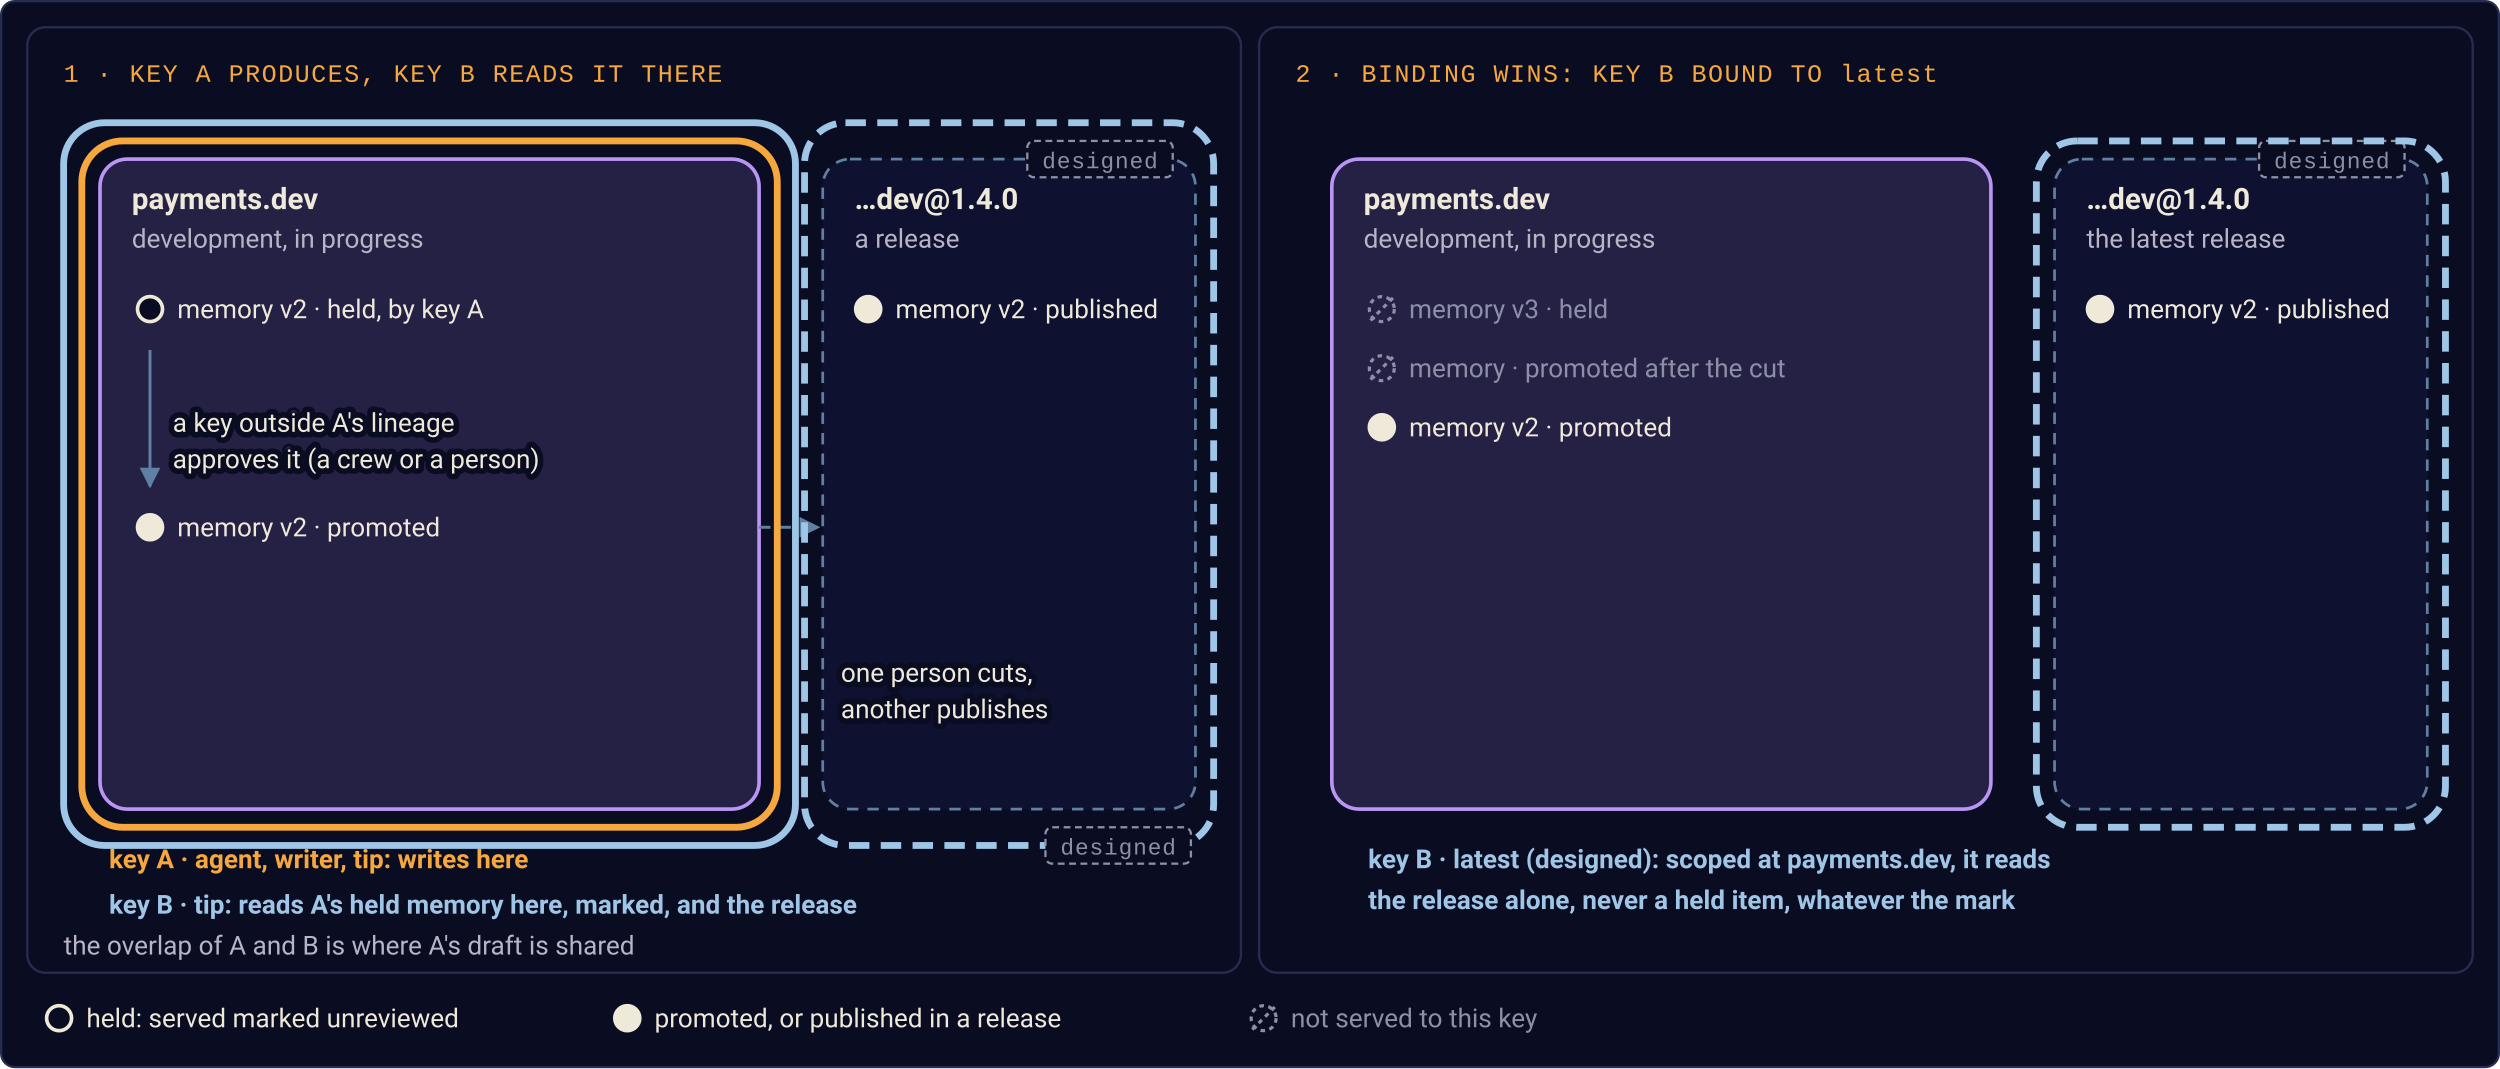
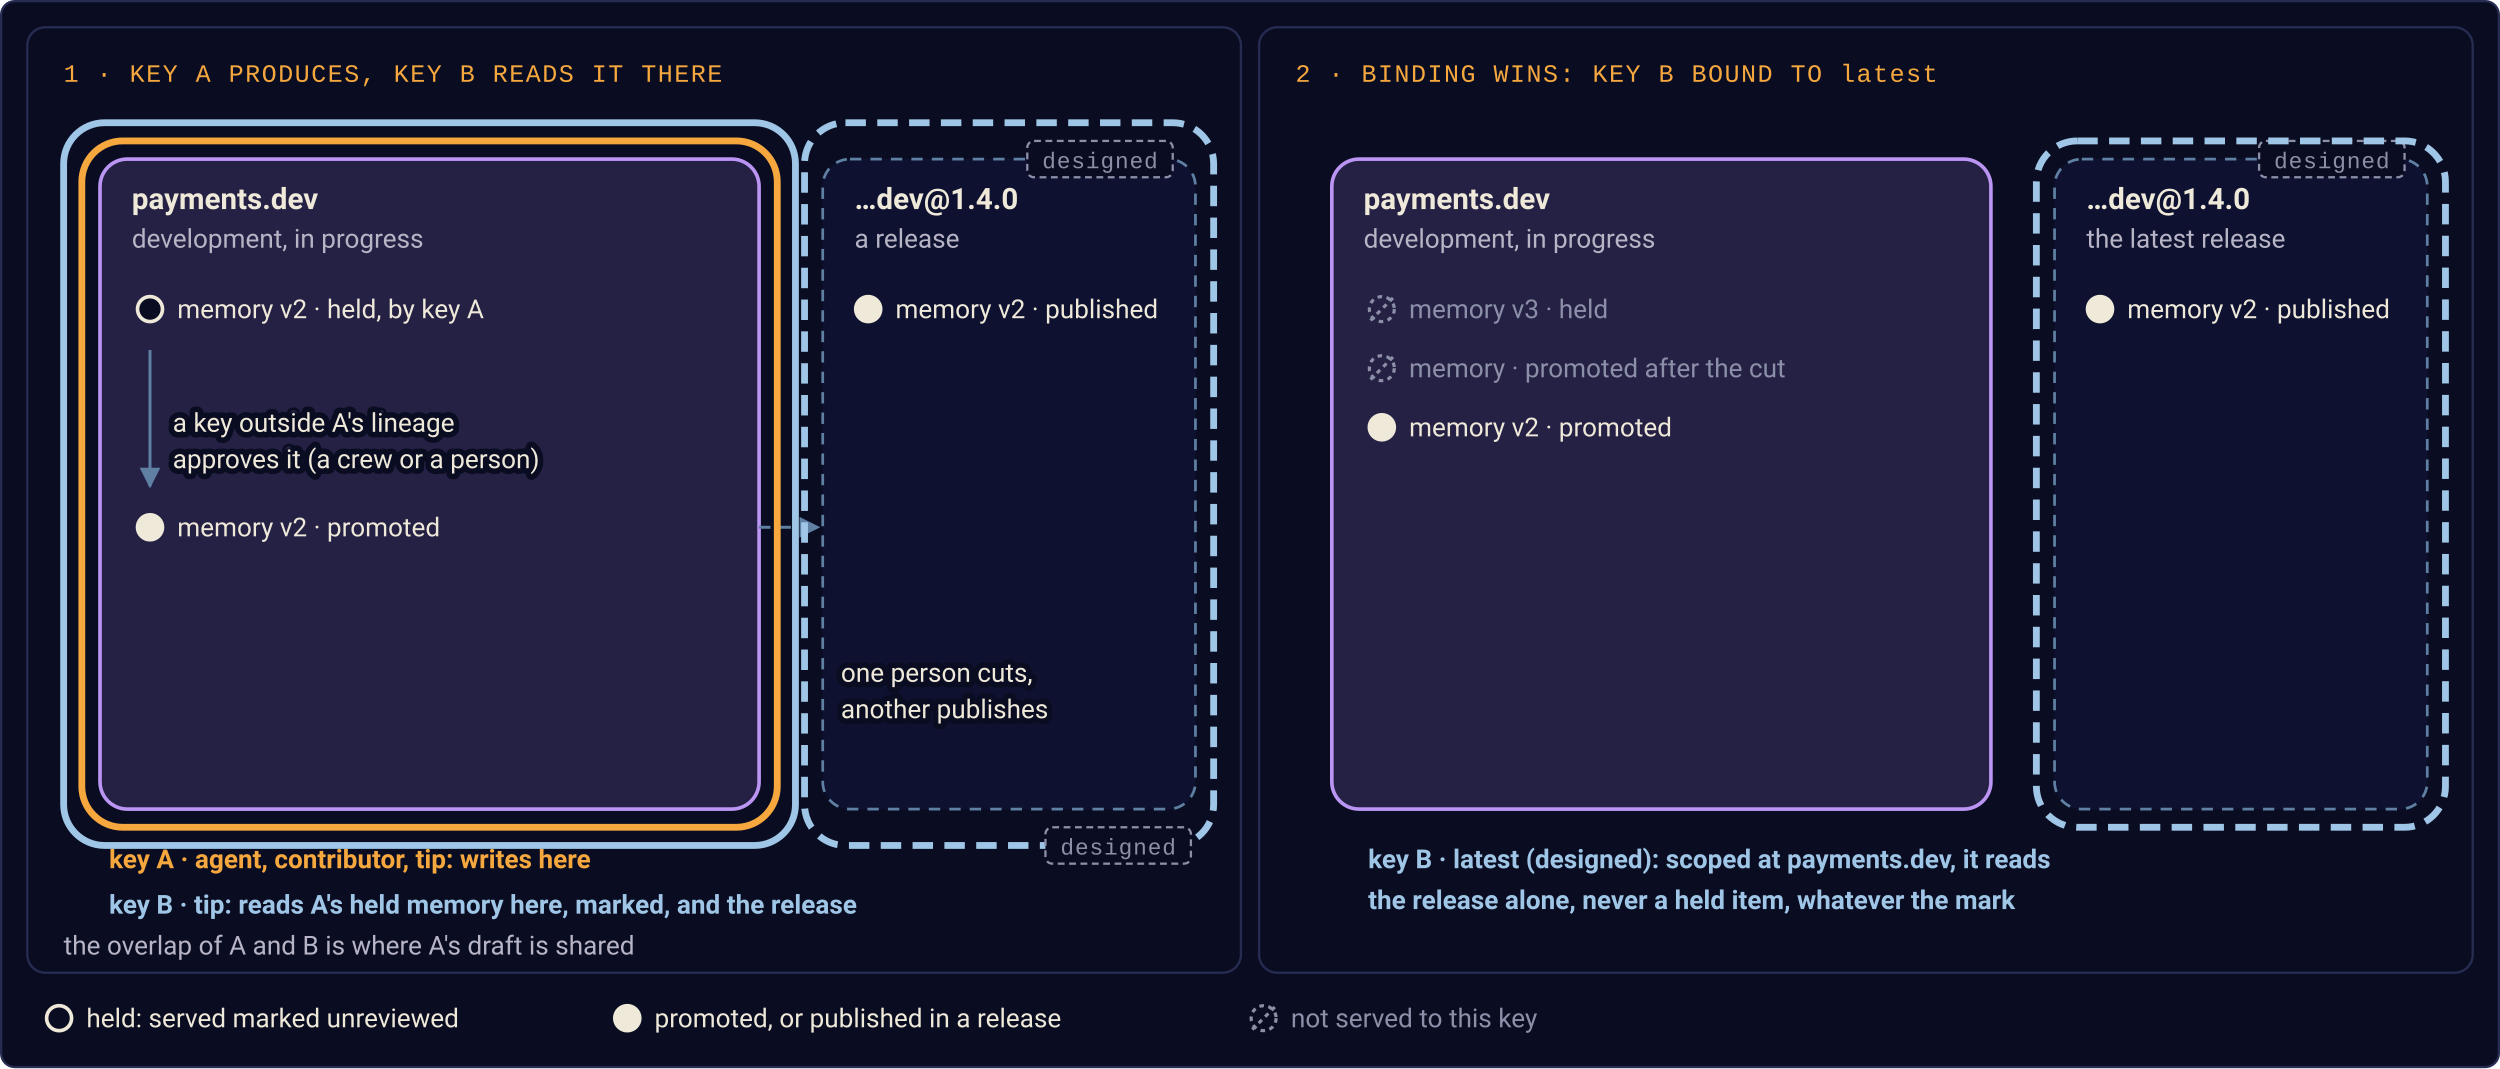
<svg xmlns="http://www.w3.org/2000/svg" width="1100" height="470" viewBox="0 0 1100 470" role="img" aria-labelledby="title desc">
  <style>
.plate{fill:#0a0d22;stroke:#262c52}
text{font-family:system-ui,-apple-system,"Segoe UI",Roboto,"Helvetica Neue",Arial,sans-serif}
.box{fill:#0e1230;stroke:#5f7fa3;stroke-width:1.3}
.box.soft{fill:#111638}
.box.acc{fill:#f6a83e24;stroke:#f6a83e}
.box.ip{fill:#b48af229;stroke:#bb95f4}
.box.plan{stroke-dasharray:5 4}
.zone{fill:none;stroke:#f6a83e;stroke-width:1.3;stroke-dasharray:6 5}
.zone.ip{stroke:#bb95f4}
.lane{fill:none;stroke:#262c52;stroke-width:1}
.tree{fill:none;stroke:#262c52;stroke-width:1.6}
.t{fill:#efe9da;font-size:13px;font-weight:700}
.s{fill:#b7b4c6;font-size:11.5px}
.lanet{fill:#8c8fa8;font-size:11px;font-family:ui-monospace,SFMono-Regular,Menlo,Consolas,"Liberation Mono",monospace;letter-spacing:.06em}
.lanet.hi{fill:#f6a83e}
.e{fill:none;stroke:#5f7fa3;stroke-width:1.3}
.e.acc{stroke:#f6a83e}
.e.ip{stroke:#bb95f4}
.e.dash{stroke-dasharray:5 4}
.ah{fill:#5f7fa3}
.aha{fill:#f6a83e}
.ahi{fill:#bb95f4}
.el{fill:#efe9da;font-size:11.5px;paint-order:stroke;stroke:#0a0d22;stroke-width:5px;stroke-linejoin:round}
.acct{fill:#f6a83e;font-size:11.5px;font-weight:700;paint-order:stroke;stroke:#0a0d22;stroke-width:5px;stroke-linejoin:round}
.ipt{fill:#bb95f4;font-size:11.5px;font-weight:700;paint-order:stroke;stroke:#0a0d22;stroke-width:5px;stroke-linejoin:round}
.tag{fill:#0a0d22;stroke:#8c8fa8;stroke-dasharray:3 2}
.tagt{fill:#8c8fa8;font-size:10px;font-family:ui-monospace,SFMono-Regular,Menlo,Consolas,"Liberation Mono",monospace;letter-spacing:.04em}
.reg{fill:#0e1230;stroke:#5f7fa3;stroke-width:1.2}
.reg.outer{fill:#111638}
.reg.ip{fill:#b48af229;stroke:#bb95f4;stroke-width:1.6}
.reg.plan{stroke-dasharray:5 4}
.reach{fill:none;stroke:#f6a83e;stroke-width:3}
.reach.b{stroke:#9fc6e6}
.reach.plan{stroke-dasharray:9 5}
.gh{fill:#0a0d22;stroke:#efe9da;stroke-width:1.6}
.gs{fill:#efe9da;stroke:#efe9da;stroke-width:1.6}
.gd{fill:#0a0d22;stroke:#efe9da;stroke-width:2.2;stroke-dasharray:4.5 2.4}
.gx{fill:none;stroke:#8c8fa8;stroke-width:1.4;stroke-dasharray:2 2}
.it{fill:#efe9da;font-size:11.5px}
.it.dim{fill:#8c8fa8}
.icet{fill:#9fc6e6;font-size:11.5px;font-weight:700;paint-order:stroke;stroke:#0a0d22;stroke-width:5px;stroke-linejoin:round}
.no{fill:none;stroke:#e99393;stroke-width:2}
</style>
  <defs>
    <marker id="a" viewBox="0 0 10 10" refX="9" refY="5" markerWidth="7" markerHeight="7" orient="auto-start-reverse">
      <path class="ah" d="M0 0 L10 5 L0 10 z" />
    </marker>
    <marker id="aa" viewBox="0 0 10 10" refX="9" refY="5" markerWidth="7" markerHeight="7" orient="auto-start-reverse">
      <path class="aha" d="M0 0 L10 5 L0 10 z" />
    </marker>
    <marker id="ai" viewBox="0 0 10 10" refX="9" refY="5" markerWidth="7" markerHeight="7" orient="auto-start-reverse">
      <path class="ahi" d="M0 0 L10 5 L0 10 z" />
    </marker>
  </defs>
  <rect class="plate" x="0.5" y="0.5" width="1099" height="469" rx="6" />
  <rect class="lane" x="12" y="12" width="534" height="416" rx="8" />
  <rect class="lane" x="554" y="12" width="534" height="416" rx="8" />
  <text class="lanet hi" x="28" y="36">1 · KEY A PRODUCES, KEY B READS IT THERE</text>
  <rect class="reg ip" x="44" y="70" width="290" height="286" rx="12" />
  <text class="t" x="58" y="92">payments.dev</text>
  <text class="s" x="58" y="109">development, in progress</text>
  <circle class="gh" cx="66" cy="136" r="5.5" />
  <text class="it" x="78" y="140">memory v2 · held, by key A</text>
  <path class="e" d="M66 154 V214" marker-end="url(#a)" />
  <text class="el" x="76" y="190">a key outside A's lineage</text>
  <text class="el" x="76" y="206">approves it (a crew or a person)</text>
  <circle class="gs" cx="66" cy="232" r="5.5" />
  <text class="it" x="78" y="236">memory v2 · promoted</text>
  <rect class="reg plan" x="362" y="70" width="164" height="286" rx="12" />
  <text class="t" x="376" y="92">…dev@1.4.0</text>
  <text class="s" x="376" y="109">a release</text>
  <rect class="tag" x="452" y="62" width="64" height="16" rx="3" />
  <text class="tagt" x="484" y="74" text-anchor="middle">designed</text>
  <circle class="gs" cx="382" cy="136" r="5.5" />
  <text class="it" x="394" y="140">memory v2 · published</text>
  <path class="e dash" d="M334 232 H360" marker-end="url(#a)" />
  <rect class="reach " x="36" y="62" width="306" height="302" rx="18" />
-   <text class="acct" x="48" y="382">key A · agent, writer, tip: writes here</text>
+   <text class="acct" x="48" y="382">key A · agent, contributor, tip: writes here</text>
  <rect class="reach b" x="28" y="54" width="322" height="318" rx="18" />
  <rect class="reach b plan" x="354" y="54" width="180" height="318" rx="18" />
  <rect class="tag" x="460" y="364" width="64" height="16" rx="3" />
  <text class="tagt" x="492" y="376" text-anchor="middle">designed</text>
  <text class="icet" x="48" y="402">key B · tip: reads A's held memory here, marked, and the release</text>
  <text class="el" x="370" y="300">one person cuts,</text>
  <text class="el" x="370" y="316">another publishes</text>
  <text class="s" x="28" y="420">the overlap of A and B is where A's draft is shared</text>
  <text class="lanet hi" x="570" y="36">2 · BINDING WINS: KEY B BOUND TO latest</text>
  <rect class="reg ip" x="586" y="70" width="290" height="286" rx="12" />
  <text class="t" x="600" y="92">payments.dev</text>
  <text class="s" x="600" y="109">development, in progress</text>
  <circle class="gx" cx="608" cy="136" r="5.5" />
  <path class="gx" d="M603 141 L613 131" />
  <text class="it dim" x="620" y="140">memory v3 · held</text>
  <circle class="gx" cx="608" cy="162" r="5.5" />
  <path class="gx" d="M603 167 L613 157" />
  <text class="it dim" x="620" y="166">memory · promoted after the cut</text>
  <circle class="gs" cx="608" cy="188" r="5.5" />
  <text class="it" x="620" y="192">memory v2 · promoted</text>
  <rect class="reg plan" x="904" y="70" width="164" height="286" rx="12" />
  <text class="t" x="918" y="92">…dev@1.4.0</text>
  <text class="s" x="918" y="109">the latest release</text>
  <rect class="tag" x="994" y="62" width="64" height="16" rx="3" />
  <text class="tagt" x="1026" y="74" text-anchor="middle">designed</text>
  <circle class="gs" cx="924" cy="136" r="5.5" />
  <text class="it" x="936" y="140">memory v2 · published</text>
  <rect class="reach b plan" x="896" y="62" width="180" height="302" rx="18" />
  <text class="icet" x="602" y="382">key B · latest (designed): scoped at payments.dev, it reads</text>
  <text class="icet" x="602" y="400">the release alone, never a held item, whatever the mark</text>
  <circle class="gh" cx="26" cy="448" r="5.5" />
  <text class="it" x="38" y="452">held: served marked unreviewed</text>
  <circle class="gs" cx="276" cy="448" r="5.5" />
  <text class="it" x="288" y="452">promoted, or published in a release</text>
  <circle class="gx" cx="556" cy="448" r="5.5" />
  <path class="gx" d="M551 453 L561 443" />
  <text class="it dim" x="568" y="452">not served to this key</text>
</svg>
